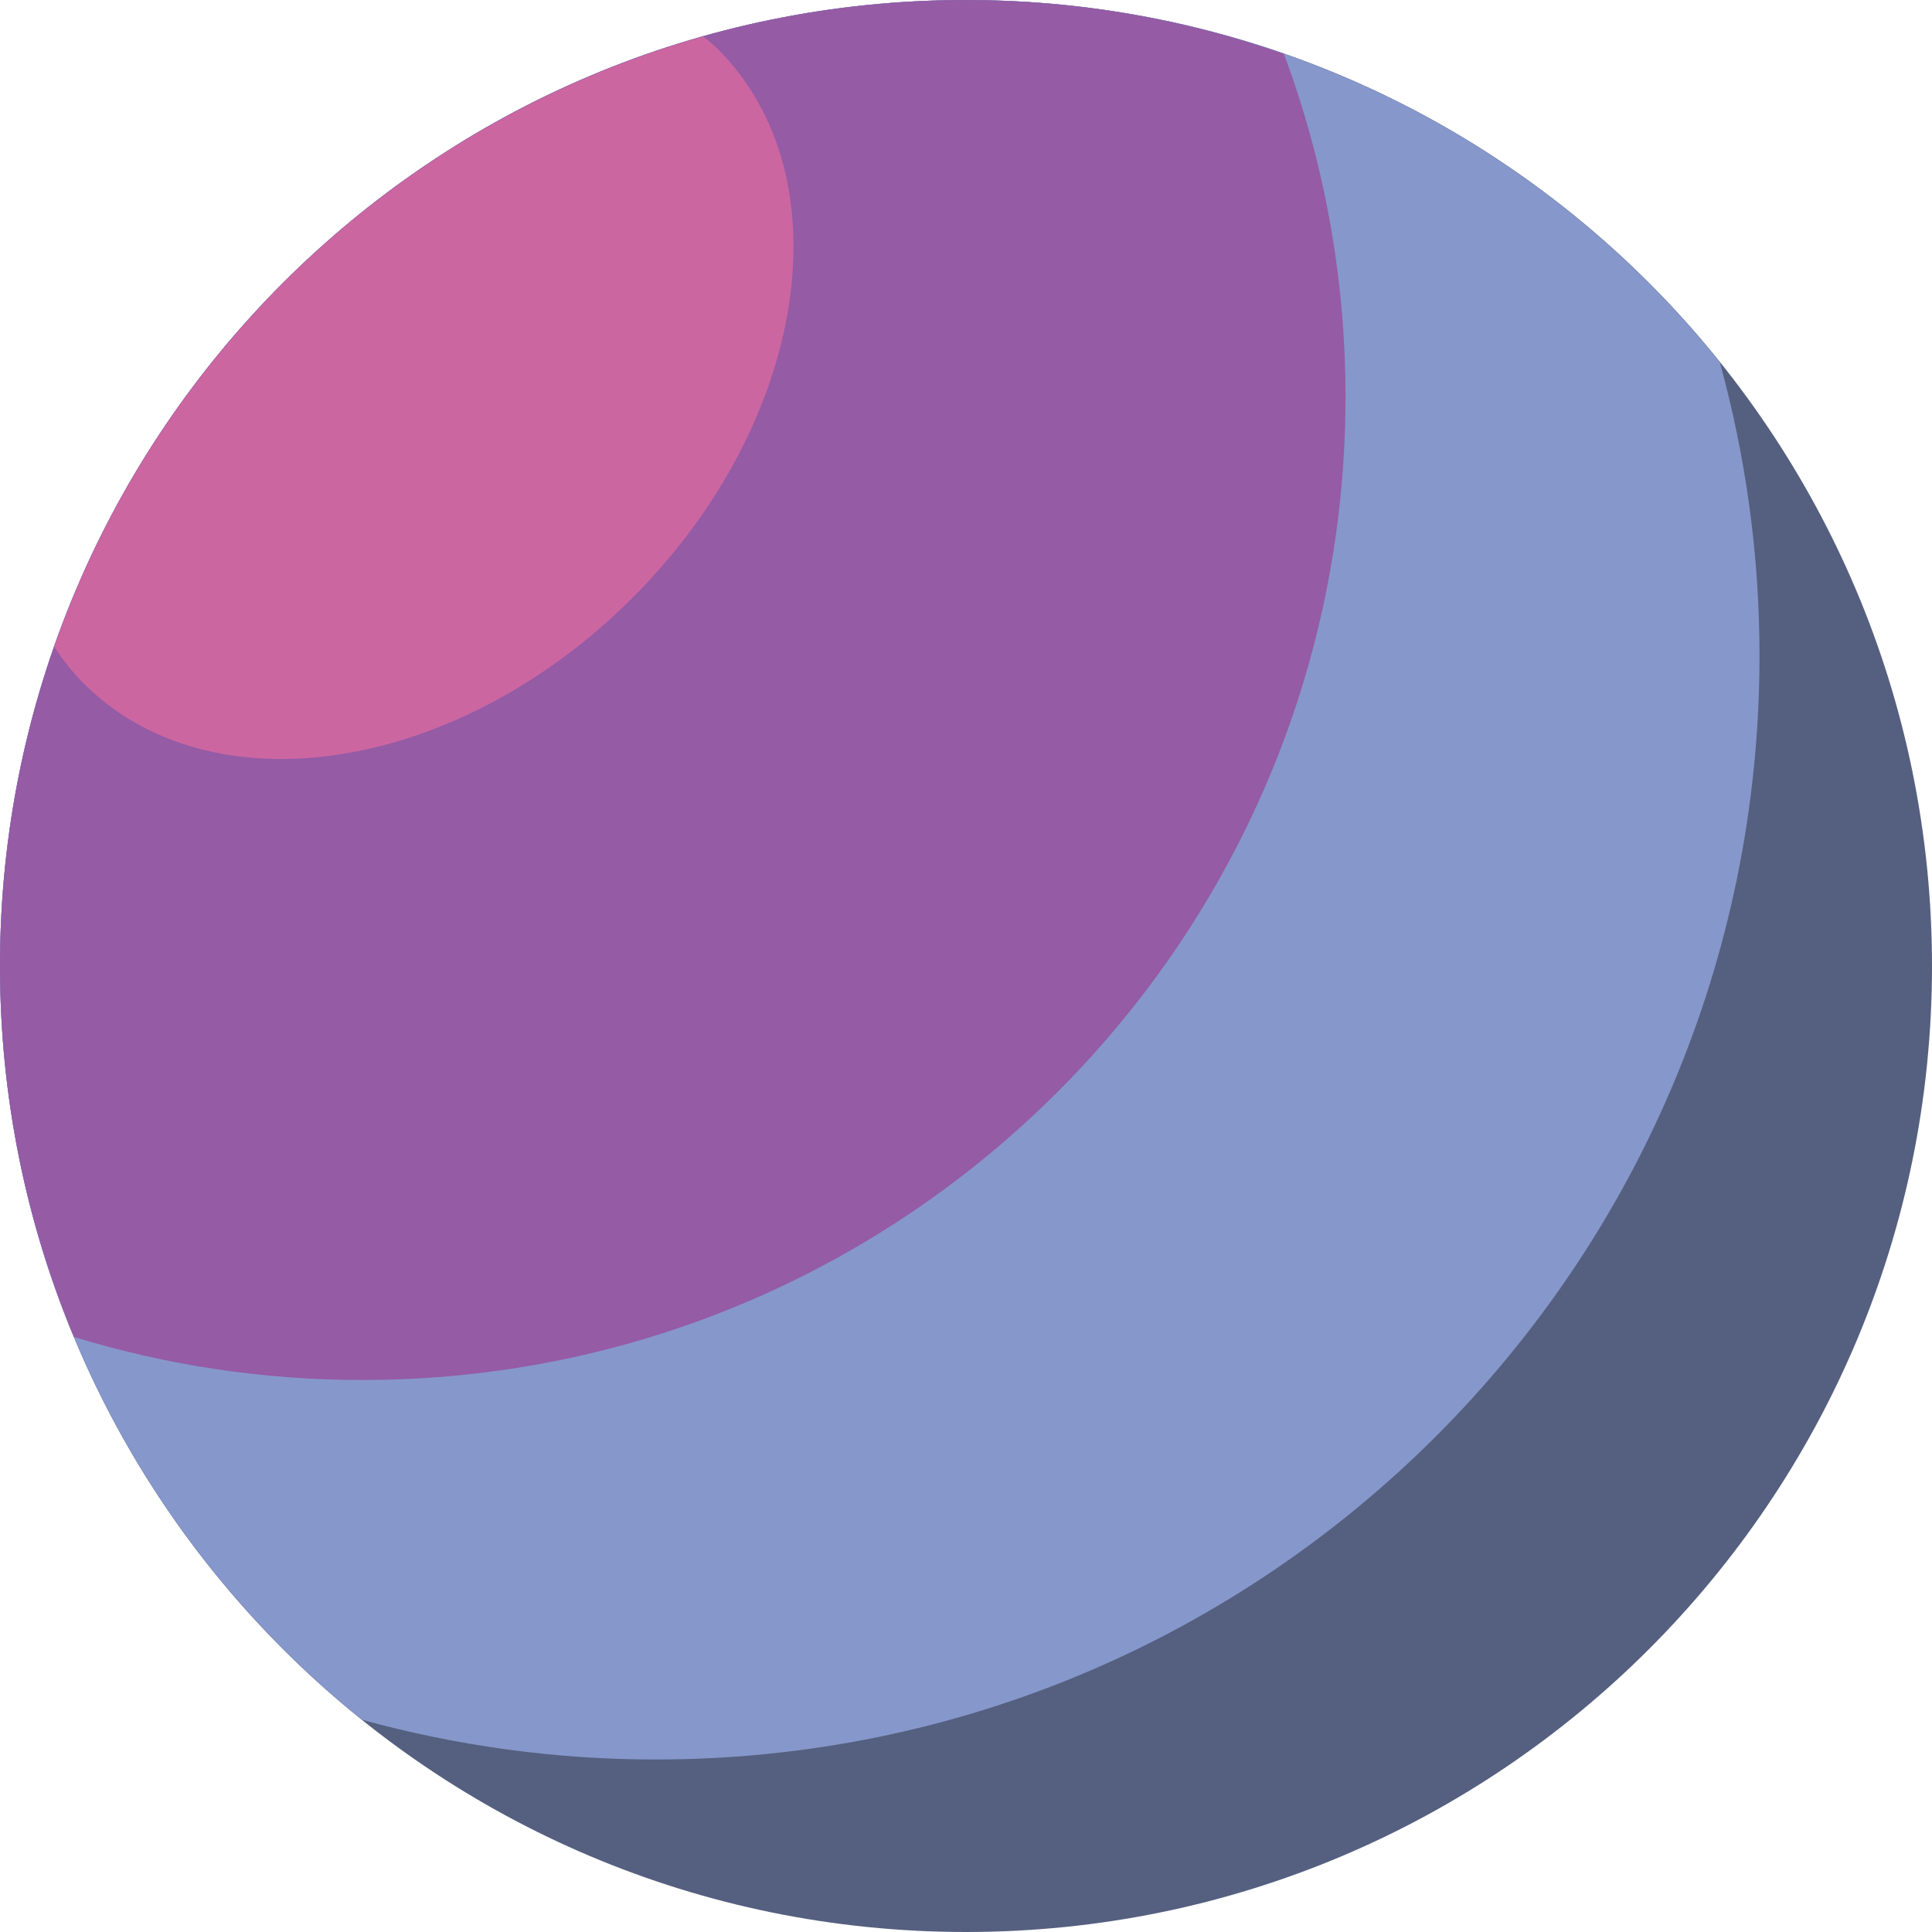
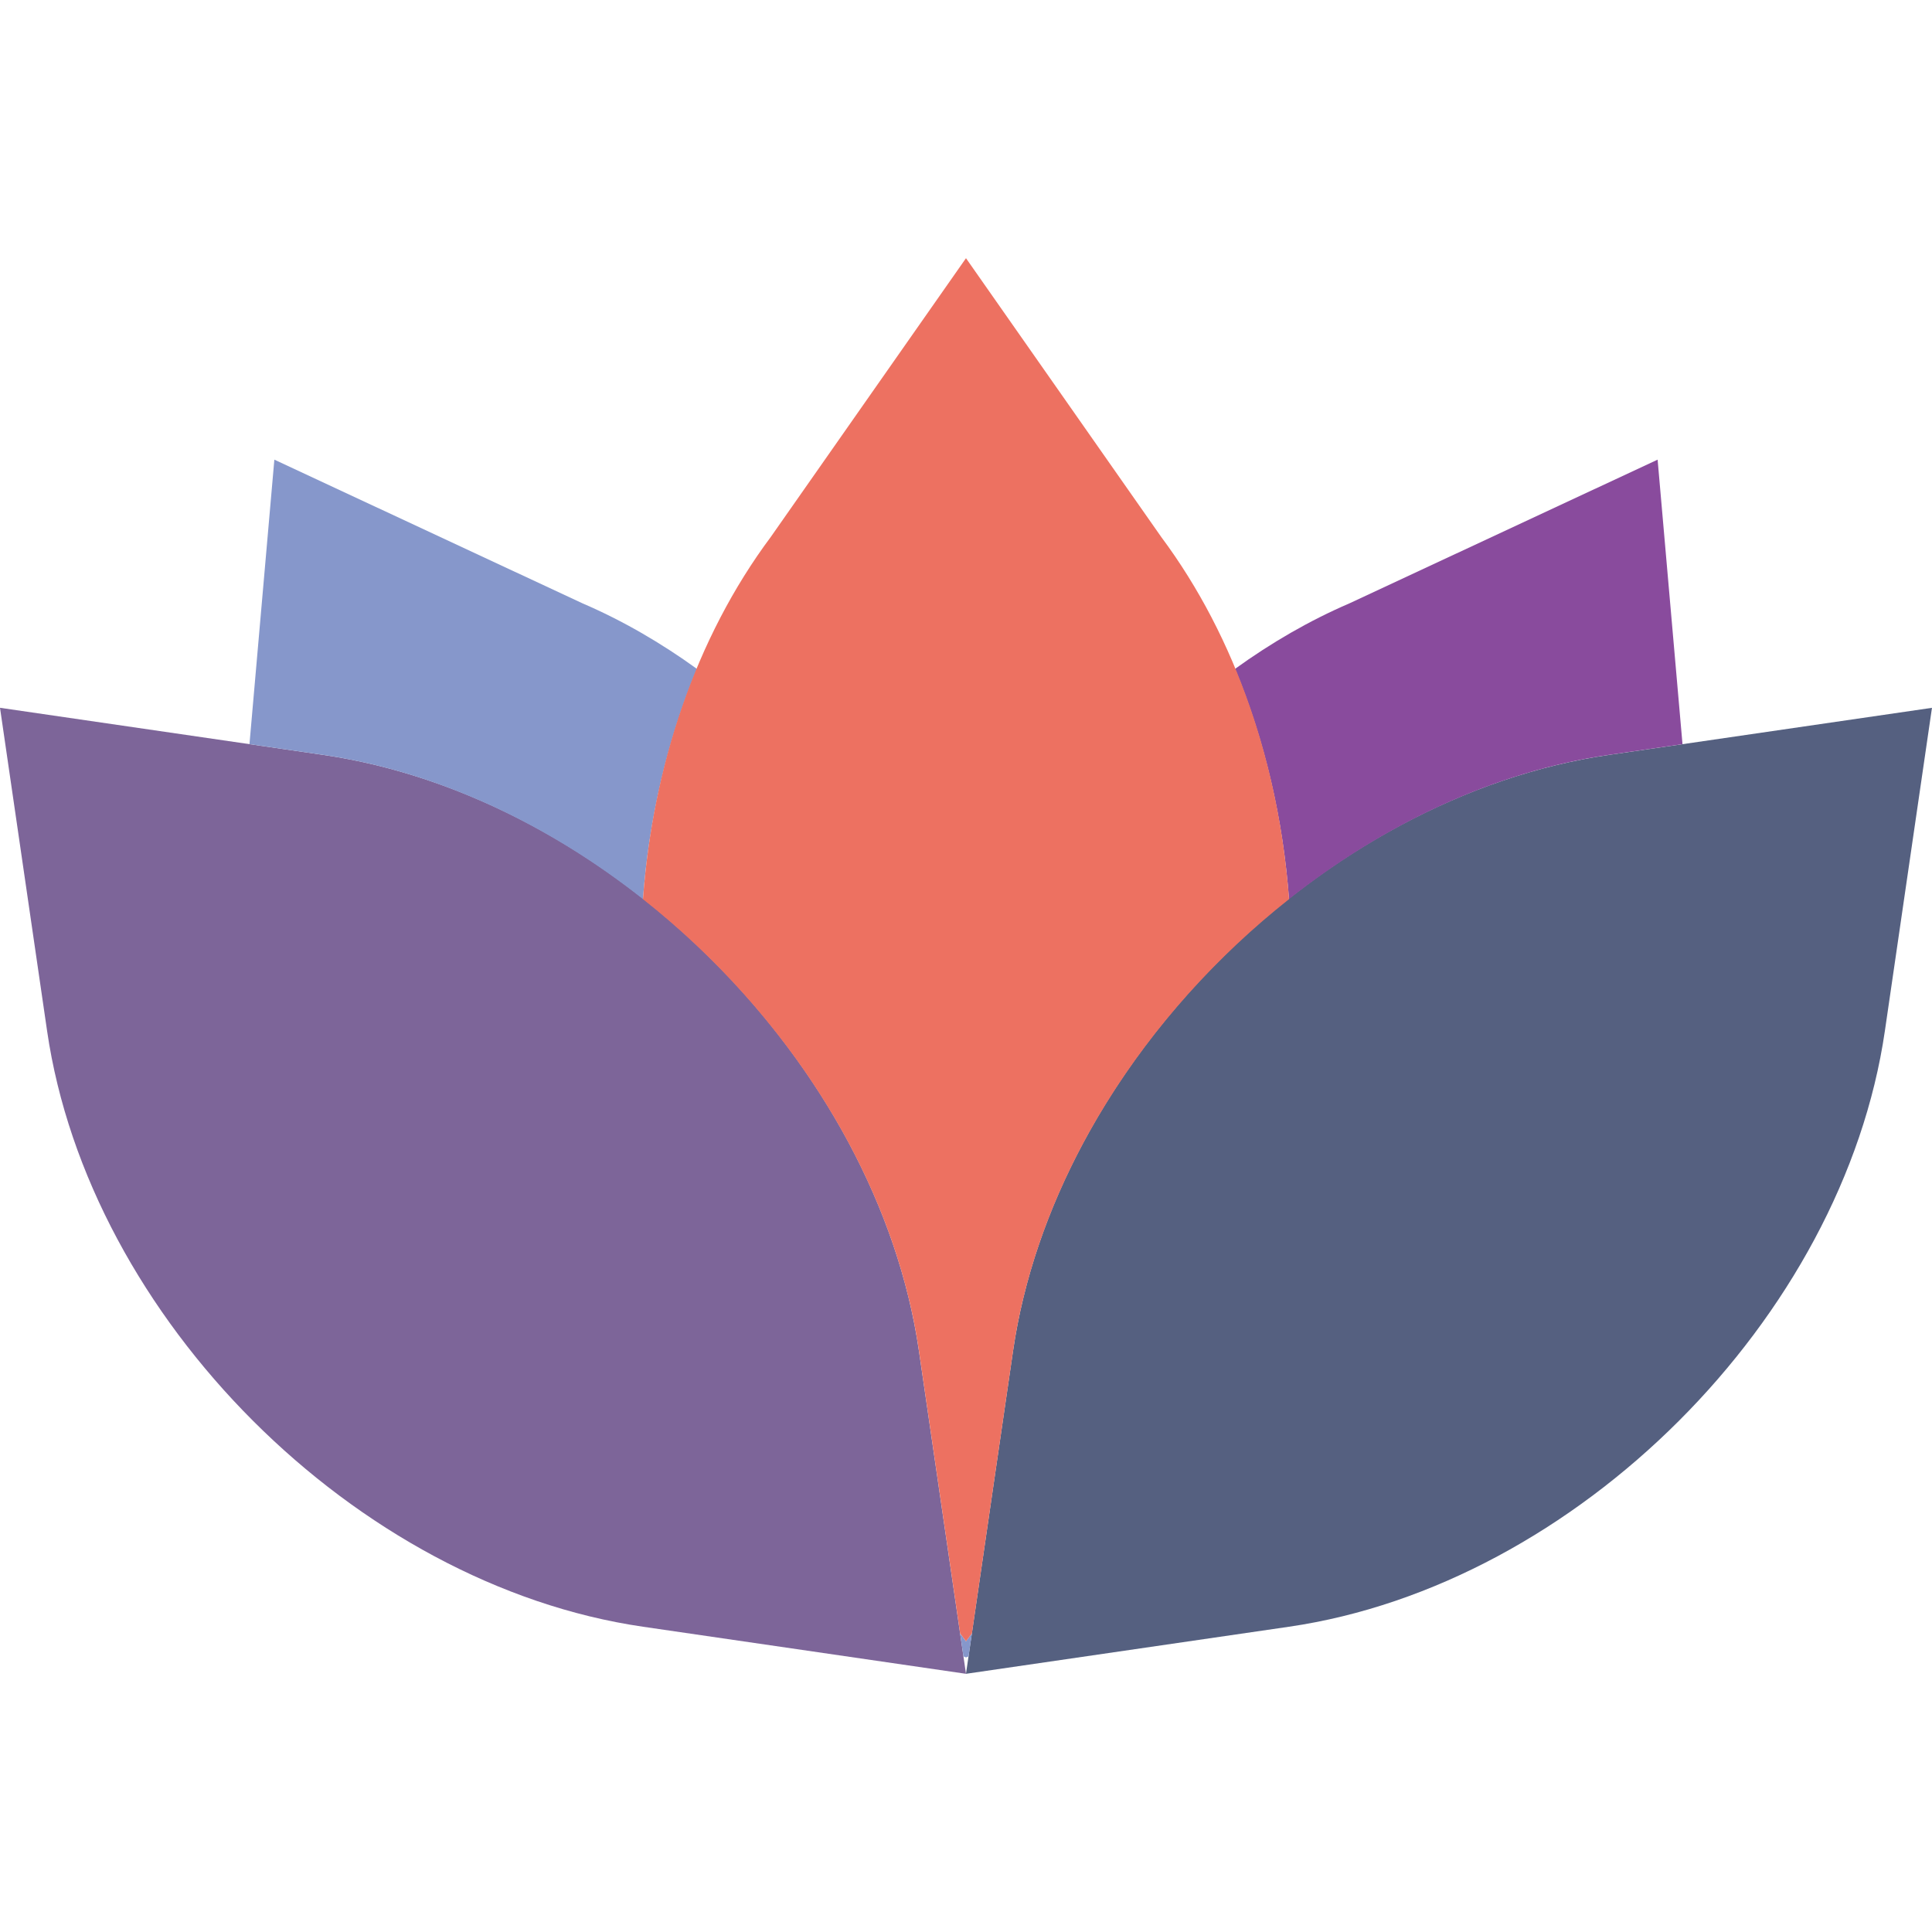
- <svg xmlns="http://www.w3.org/2000/svg" height="800px" width="800px" version="1.1" id="Capa_1" viewBox="0 0 56 56" xml:space="preserve">
-   <circle style="fill:#556080;" cx="28" cy="28" r="28" />
-   <path style="fill:#8697CB;" d="M51,19c0-2.945-0.406-5.793-1.15-8.501C44.718,4.101,36.84,0,28,0C12.536,0,0,12.536,0,28  c0,8.84,4.101,16.718,10.499,21.85C13.207,50.594,16.055,51,19,51C36.673,51,51,36.673,51,19z" />
-   <path style="fill:#955BA5;" d="M0,28c0,3.81,0.764,7.441,2.143,10.752C4.786,39.562,7.591,40,10.5,40C26.24,40,39,27.24,39,11.5  c0-3.497-0.633-6.845-1.785-9.94C34.328,0.553,31.23,0,28,0C12.536,0,0,12.536,0,28z" />
-   <path style="fill:#CC66A1;" d="M1.571,18.75c0.251,0.373,0.526,0.732,0.85,1.056c3.71,3.71,10.833,2.602,15.91-2.475  c5.077-5.077,6.185-12.2,2.475-15.91c-0.132-0.132-0.279-0.245-0.419-0.365C11.599,3.535,4.567,10.191,1.571,18.75z" />
+ <svg xmlns="http://www.w3.org/2000/svg" height="800px" width="800px" version="1.1" id="Capa_1" viewBox="0 0 57.991 57.991" xml:space="preserve">
+   <path style="fill:#556080;" d="M28.995,50.241l1.413-9.695c1.256-8.623,9.265-16.631,17.887-17.887l9.695-1.413l-1.413,9.695  c-1.256,8.623-9.265,16.631-17.887,17.887L28.995,50.241z" />
+   <path style="fill:#7D6599;" d="M28.995,50.241L19.3,48.828c-8.623-1.256-16.631-9.265-17.887-17.887L0,21.245l9.695,1.413  c8.623,1.256,16.631,9.265,17.887,17.887L28.995,50.241z" />
+   <polygon style="fill:#8697CB;" points="28.995,49.265 28.819,49.027 28.919,49.718 28.993,49.75 28.995,49.73 28.998,49.75   29.072,49.718 29.172,49.027 " />
+   <path style="fill:#8697CB;" d="M20.919,20.077c-1.081-0.78-2.227-1.448-3.43-1.965l-9.254-4.315l-0.747,8.539l2.207,0.322  c3.43,0.5,6.755,2.08,9.604,4.33C19.476,24.591,20.023,22.239,20.919,20.077z" />
+   <path style="fill:#894B9D;" d="M49.755,13.797l-9.254,4.315c-1.203,0.518-2.349,1.185-3.43,1.965  c0.897,2.162,1.443,4.514,1.62,6.911c2.849-2.25,6.174-3.831,9.604-4.33l2.207-0.322L49.755,13.797z" />
+   <path style="fill:#ED7161;" d="M27.583,40.546l1.236,8.482l0.177,0.237l0.177-0.237l1.236-8.482  c0.757-5.192,3.97-10.15,8.283-13.557c-0.293-3.97-1.572-7.834-3.839-10.875L28.995,7.75l-5.857,8.364  c-2.268,3.041-3.546,6.905-3.839,10.875C23.613,30.395,26.826,35.353,27.583,40.546z" />
</svg>
